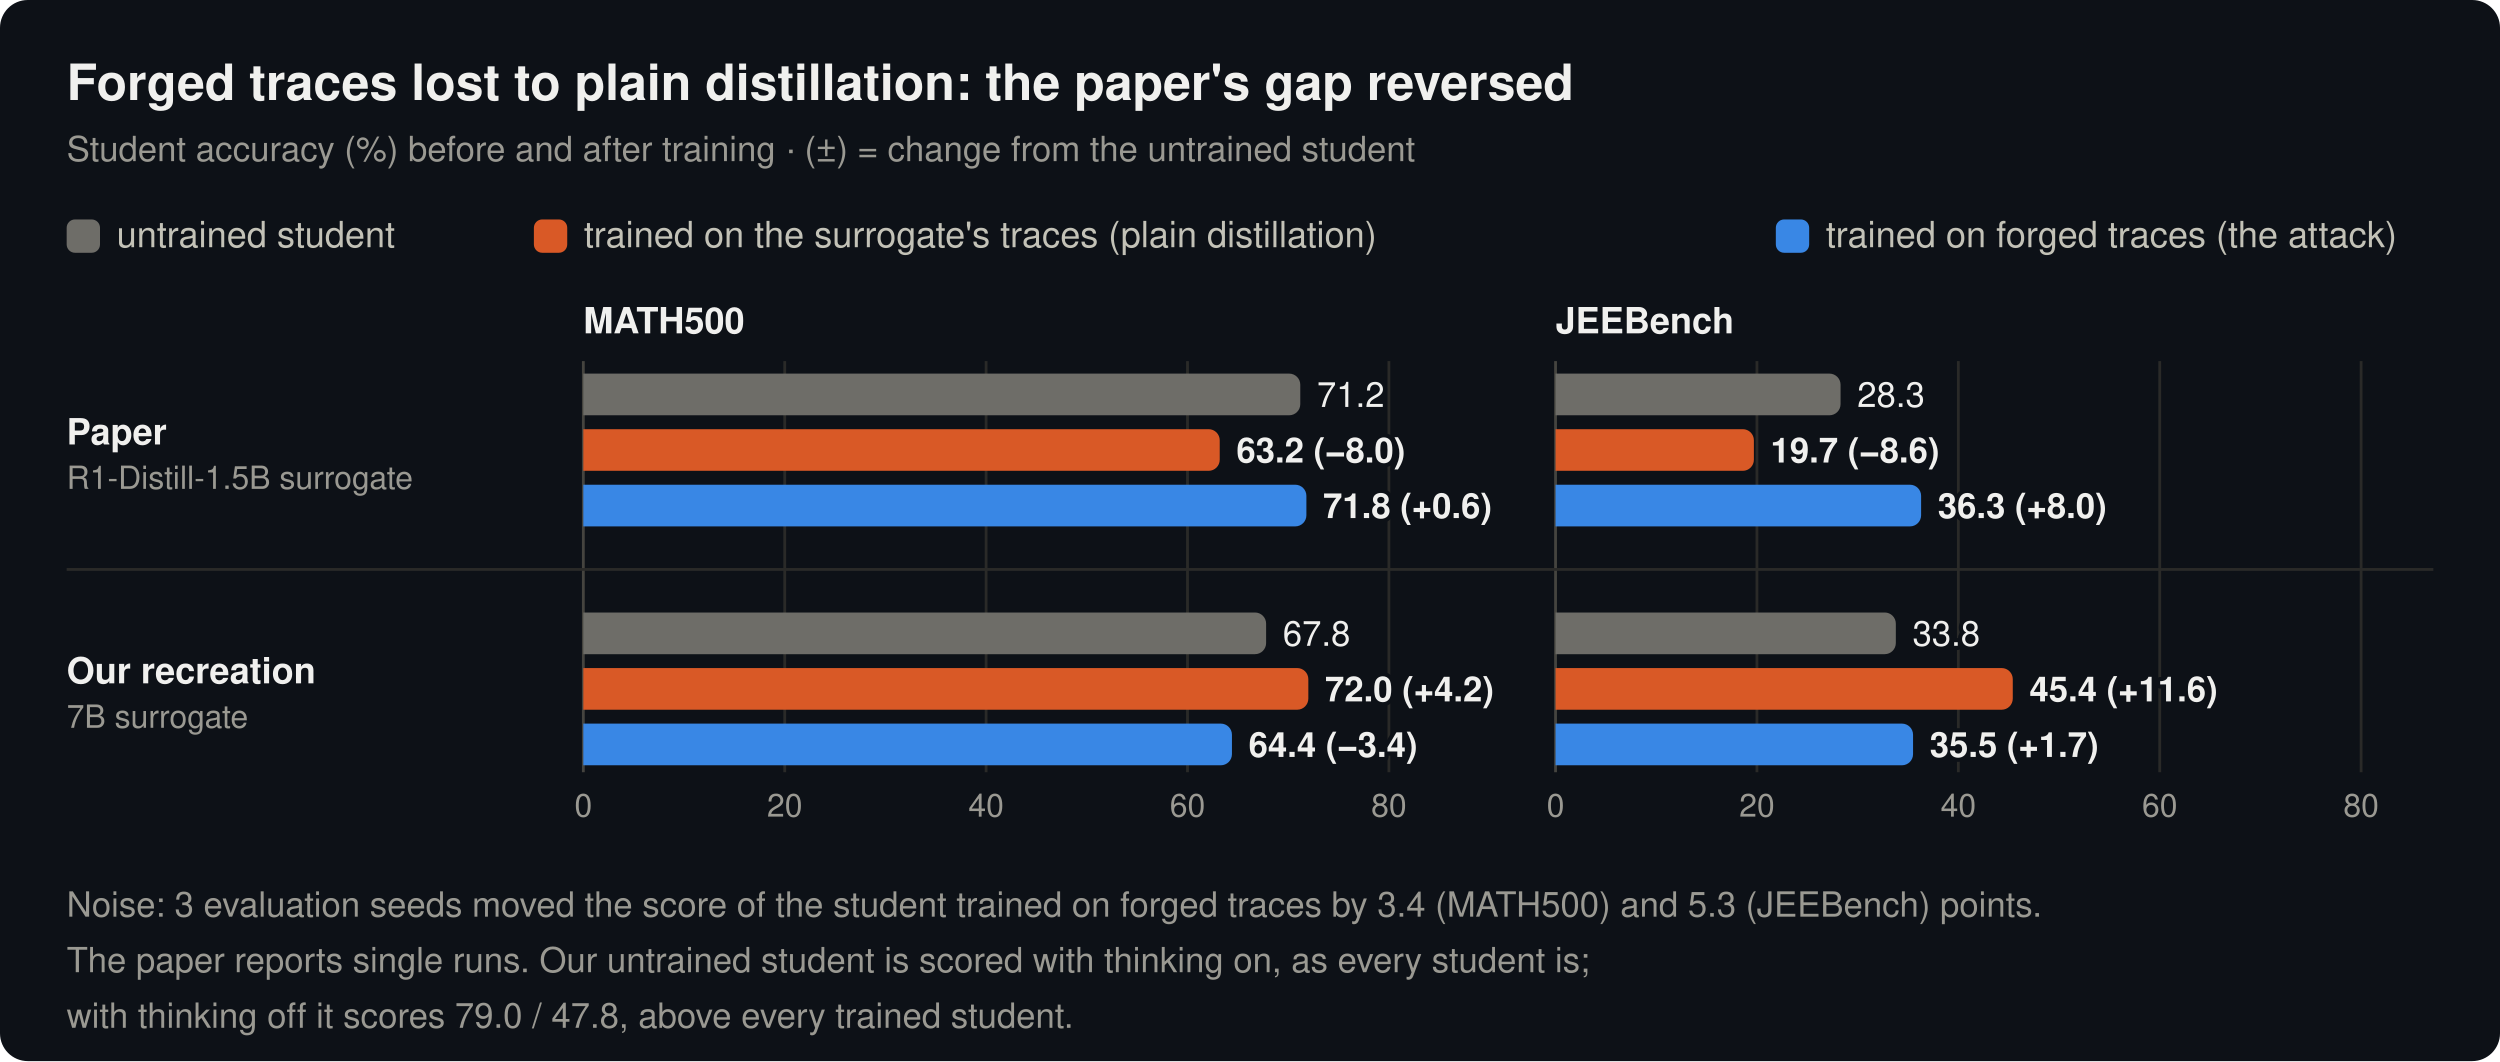
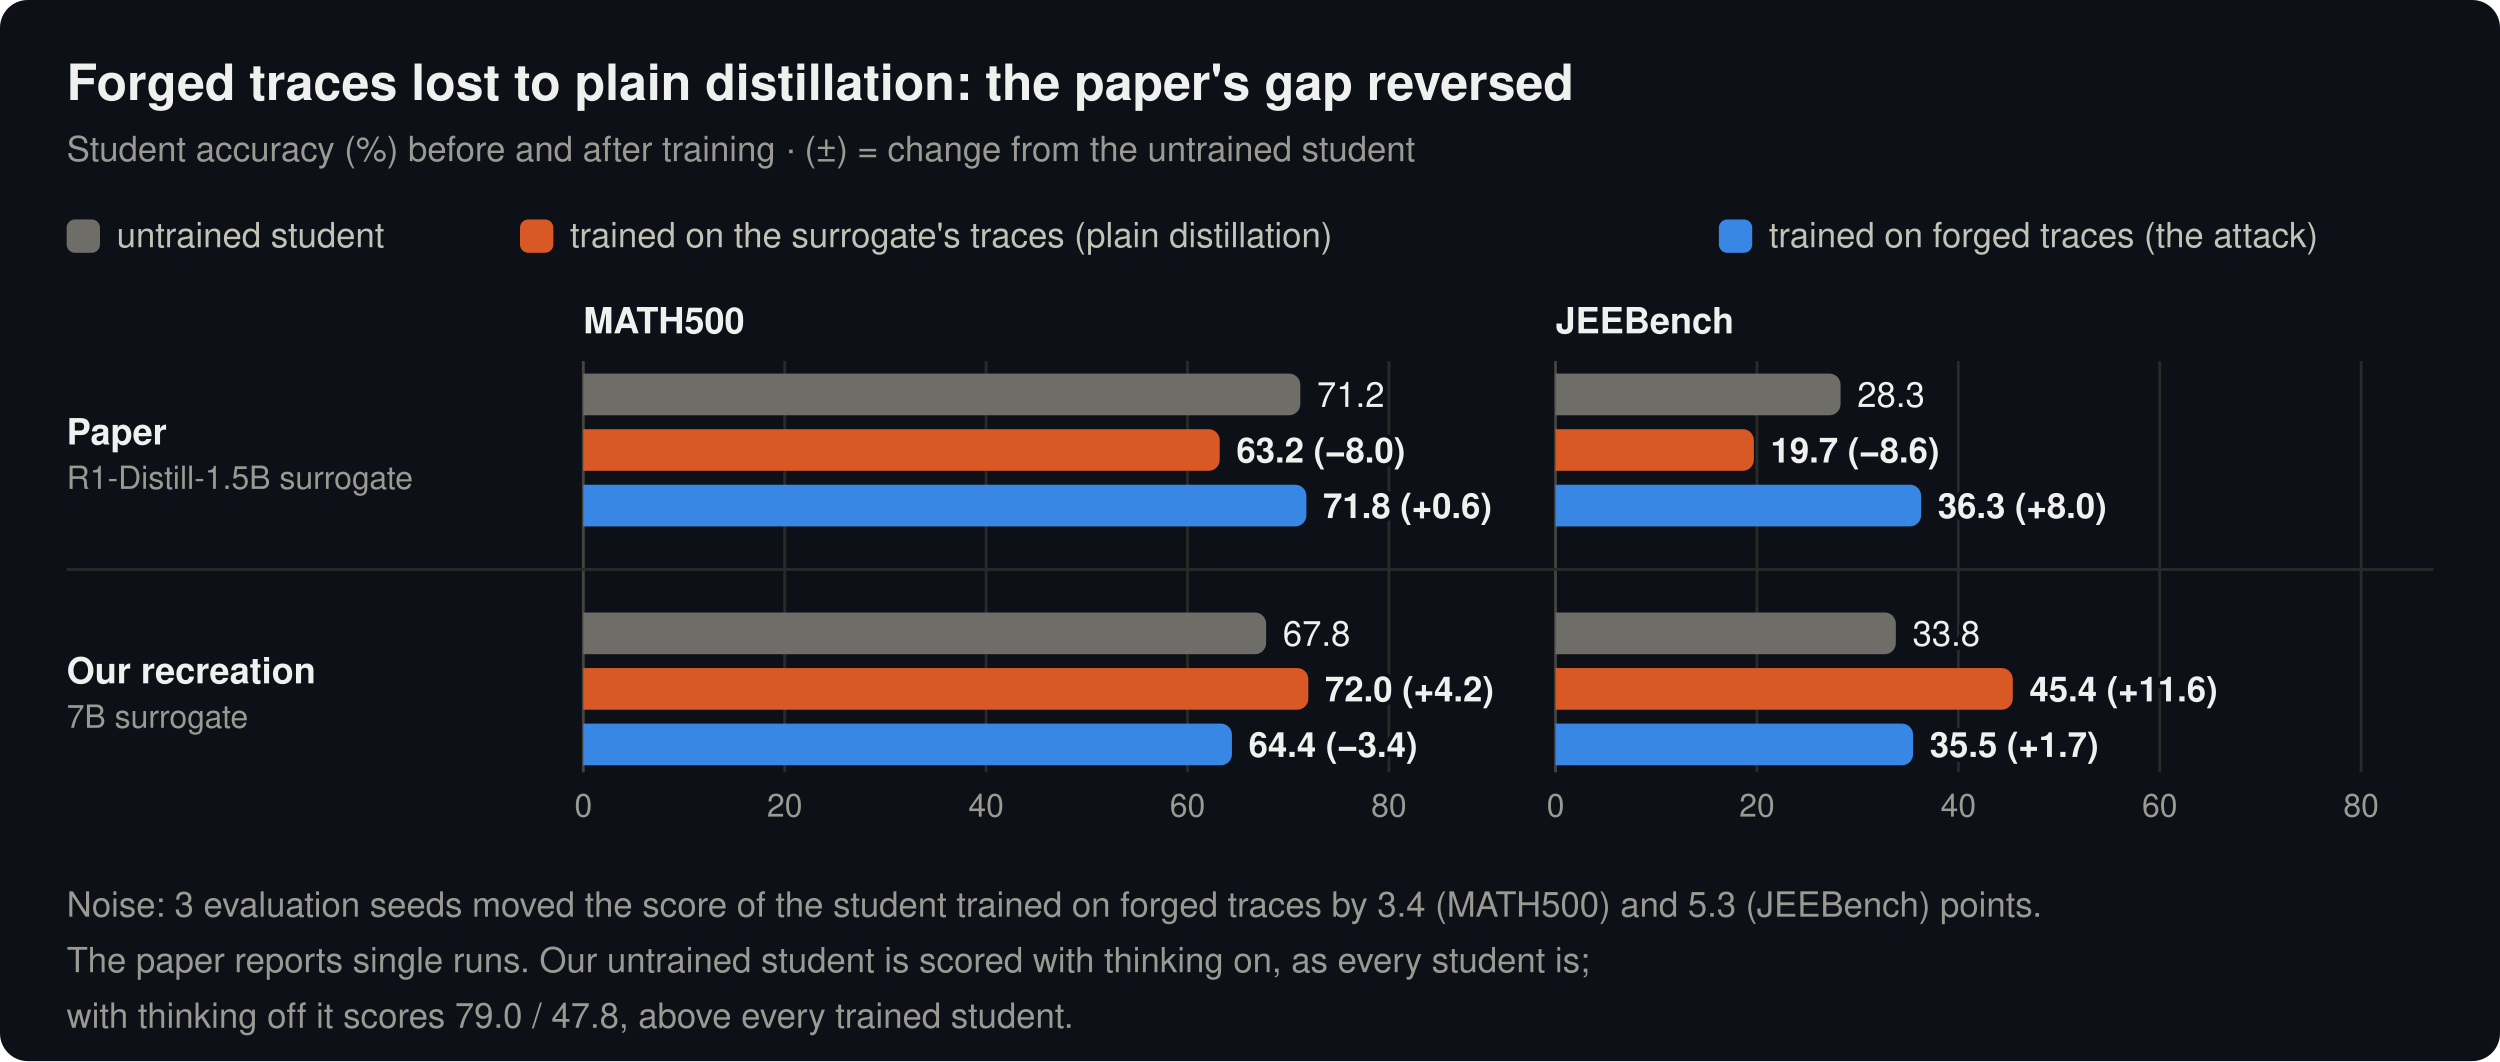
<svg xmlns="http://www.w3.org/2000/svg" width="900" height="382" viewBox="0 0 900 382" role="img" aria-label="Untrained student vs plain distillation vs forged traces, paper and our recreation">
  <rect x="0.0" y="0.0" width="900.0" height="382.0" rx="10" fill="#0d1117" />
  <text x="24.0" y="36.0" font-family="system-ui, -apple-system, &quot;Segoe UI&quot;, Helvetica, Arial, sans-serif" font-size="18" fill="#f0f0ee" text-anchor="start" font-weight="700" style="">Forged traces lost to plain distillation: the paper's gap reversed</text>
  <text x="24.0" y="58.0" font-family="system-ui, -apple-system, &quot;Segoe UI&quot;, Helvetica, Arial, sans-serif" font-size="12.5" fill="#9a9992" text-anchor="start" font-weight="normal" style="">Student accuracy (%) before and after training · (±) = change from the untrained student</text>
  <rect x="24.0" y="79.0" width="12.0" height="12.0" rx="3" fill="#6e6d68" />
-   <text x="42.0" y="89.0" font-family="system-ui, -apple-system, &quot;Segoe UI&quot;, Helvetica, Arial, sans-serif" font-size="13" fill="#c3c2b7" text-anchor="start" font-weight="normal" style="">untrained student</text>
-   <rect x="192.2" y="79.0" width="12.0" height="12.0" rx="3" fill="#d95926" />
-   <text x="210.2" y="89.0" font-family="system-ui, -apple-system, &quot;Segoe UI&quot;, Helvetica, Arial, sans-serif" font-size="13" fill="#c3c2b7" text-anchor="start" font-weight="normal" style="">trained on the surrogate's traces (plain distillation)</text>
-   <rect x="639.3" y="79.0" width="12.0" height="12.0" rx="3" fill="#3987e5" />
-   <text x="657.3" y="89.0" font-family="system-ui, -apple-system, &quot;Segoe UI&quot;, Helvetica, Arial, sans-serif" font-size="13" fill="#c3c2b7" text-anchor="start" font-weight="normal" style="">trained on forged traces (the attack)</text>
+   <text x="42.0" y="89.0" font-family="system-ui, -apple-system, &quot;Segoe UI&quot;, Helvetica, Arial, sans-serif" font-size="12.5" fill="#c3c2b7" text-anchor="start" font-weight="normal" style="">untrained student</text>
+   <rect x="187.2" y="79.0" width="12.0" height="12.0" rx="3" fill="#d95926" />
+   <text x="205.2" y="89.0" font-family="system-ui, -apple-system, &quot;Segoe UI&quot;, Helvetica, Arial, sans-serif" font-size="12.5" fill="#c3c2b7" text-anchor="start" font-weight="normal" style="">trained on the surrogate's traces (plain distillation)</text>
+   <rect x="618.8" y="79.0" width="12.0" height="12.0" rx="3" fill="#3987e5" />
+   <text x="636.8" y="89.0" font-family="system-ui, -apple-system, &quot;Segoe UI&quot;, Helvetica, Arial, sans-serif" font-size="12.5" fill="#c3c2b7" text-anchor="start" font-weight="normal" style="">trained on forged traces (the attack)</text>
  <text x="210.0" y="120.0" font-family="system-ui, -apple-system, &quot;Segoe UI&quot;, Helvetica, Arial, sans-serif" font-size="13" fill="#f0f0ee" text-anchor="start" font-weight="700" style="">MATH500</text>
  <line x1="210.0" y1="130.0" x2="210.0" y2="278.0" stroke="#45443f" stroke-width="1.0" />
  <text x="210.0" y="294.0" font-family="system-ui, -apple-system, &quot;Segoe UI&quot;, Helvetica, Arial, sans-serif" font-size="11.5" fill="#9a9992" text-anchor="middle" font-weight="normal" style="font-variant-numeric: tabular-nums;">0</text>
  <line x1="282.5" y1="130.0" x2="282.5" y2="278.0" stroke="#2a2a28" stroke-width="1.0" />
  <text x="282.5" y="294.0" font-family="system-ui, -apple-system, &quot;Segoe UI&quot;, Helvetica, Arial, sans-serif" font-size="11.5" fill="#9a9992" text-anchor="middle" font-weight="normal" style="font-variant-numeric: tabular-nums;">20</text>
  <line x1="355.0" y1="130.0" x2="355.0" y2="278.0" stroke="#2a2a28" stroke-width="1.0" />
  <text x="355.0" y="294.0" font-family="system-ui, -apple-system, &quot;Segoe UI&quot;, Helvetica, Arial, sans-serif" font-size="11.5" fill="#9a9992" text-anchor="middle" font-weight="normal" style="font-variant-numeric: tabular-nums;">40</text>
  <line x1="427.5" y1="130.0" x2="427.5" y2="278.0" stroke="#2a2a28" stroke-width="1.0" />
  <text x="427.5" y="294.0" font-family="system-ui, -apple-system, &quot;Segoe UI&quot;, Helvetica, Arial, sans-serif" font-size="11.5" fill="#9a9992" text-anchor="middle" font-weight="normal" style="font-variant-numeric: tabular-nums;">60</text>
  <line x1="500.0" y1="130.0" x2="500.0" y2="278.0" stroke="#2a2a28" stroke-width="1.0" />
  <text x="500.0" y="294.0" font-family="system-ui, -apple-system, &quot;Segoe UI&quot;, Helvetica, Arial, sans-serif" font-size="11.5" fill="#9a9992" text-anchor="middle" font-weight="normal" style="font-variant-numeric: tabular-nums;">80</text>
  <path d="M210.0,134.5 H464.1 a4,4 0 0 1 4,4 V145.5 a4,4 0 0 1 -4,4 H210.0 Z" fill="#6e6d68" />
  <text x="474.1" y="146.5" font-family="system-ui, -apple-system, &quot;Segoe UI&quot;, Helvetica, Arial, sans-serif" font-size="12.5" fill="#f0f0ee" text-anchor="start" font-weight="400" style="font-variant-numeric: tabular-nums;" paint-order="stroke" stroke="#0d1117" stroke-width="3" stroke-linejoin="round">71.2</text>
  <path d="M210.0,154.5 H435.1 a4,4 0 0 1 4,4 V165.5 a4,4 0 0 1 -4,4 H210.0 Z" fill="#d95926" />
  <text x="445.1" y="166.5" font-family="system-ui, -apple-system, &quot;Segoe UI&quot;, Helvetica, Arial, sans-serif" font-size="12.5" fill="#f0f0ee" text-anchor="start" font-weight="600" style="font-variant-numeric: tabular-nums;" paint-order="stroke" stroke="#0d1117" stroke-width="3" stroke-linejoin="round">63.2 (−8.0)</text>
  <path d="M210.0,174.5 H466.3 a4,4 0 0 1 4,4 V185.5 a4,4 0 0 1 -4,4 H210.0 Z" fill="#3987e5" />
  <text x="476.3" y="186.5" font-family="system-ui, -apple-system, &quot;Segoe UI&quot;, Helvetica, Arial, sans-serif" font-size="12.5" fill="#f0f0ee" text-anchor="start" font-weight="600" style="font-variant-numeric: tabular-nums;" paint-order="stroke" stroke="#0d1117" stroke-width="3" stroke-linejoin="round">71.8 (+0.6)</text>
  <path d="M210.0,220.5 H451.8 a4,4 0 0 1 4,4 V231.5 a4,4 0 0 1 -4,4 H210.0 Z" fill="#6e6d68" />
  <text x="461.8" y="232.5" font-family="system-ui, -apple-system, &quot;Segoe UI&quot;, Helvetica, Arial, sans-serif" font-size="12.5" fill="#f0f0ee" text-anchor="start" font-weight="400" style="font-variant-numeric: tabular-nums;" paint-order="stroke" stroke="#0d1117" stroke-width="3" stroke-linejoin="round">67.8</text>
  <path d="M210.0,240.5 H467.0 a4,4 0 0 1 4,4 V251.5 a4,4 0 0 1 -4,4 H210.0 Z" fill="#d95926" />
  <text x="477.0" y="252.5" font-family="system-ui, -apple-system, &quot;Segoe UI&quot;, Helvetica, Arial, sans-serif" font-size="12.5" fill="#f0f0ee" text-anchor="start" font-weight="600" style="font-variant-numeric: tabular-nums;" paint-order="stroke" stroke="#0d1117" stroke-width="3" stroke-linejoin="round">72.0 (+4.2)</text>
  <path d="M210.0,260.5 H439.5 a4,4 0 0 1 4,4 V271.5 a4,4 0 0 1 -4,4 H210.0 Z" fill="#3987e5" />
  <text x="449.5" y="272.5" font-family="system-ui, -apple-system, &quot;Segoe UI&quot;, Helvetica, Arial, sans-serif" font-size="12.5" fill="#f0f0ee" text-anchor="start" font-weight="600" style="font-variant-numeric: tabular-nums;" paint-order="stroke" stroke="#0d1117" stroke-width="3" stroke-linejoin="round">64.4 (−3.4)</text>
  <text x="560.0" y="120.0" font-family="system-ui, -apple-system, &quot;Segoe UI&quot;, Helvetica, Arial, sans-serif" font-size="13" fill="#f0f0ee" text-anchor="start" font-weight="700" style="">JEEBench</text>
  <line x1="560.0" y1="130.0" x2="560.0" y2="278.0" stroke="#45443f" stroke-width="1.0" />
  <text x="560.0" y="294.0" font-family="system-ui, -apple-system, &quot;Segoe UI&quot;, Helvetica, Arial, sans-serif" font-size="11.5" fill="#9a9992" text-anchor="middle" font-weight="normal" style="font-variant-numeric: tabular-nums;">0</text>
  <line x1="632.5" y1="130.0" x2="632.5" y2="278.0" stroke="#2a2a28" stroke-width="1.0" />
  <text x="632.5" y="294.0" font-family="system-ui, -apple-system, &quot;Segoe UI&quot;, Helvetica, Arial, sans-serif" font-size="11.5" fill="#9a9992" text-anchor="middle" font-weight="normal" style="font-variant-numeric: tabular-nums;">20</text>
  <line x1="705.0" y1="130.0" x2="705.0" y2="278.0" stroke="#2a2a28" stroke-width="1.0" />
  <text x="705.0" y="294.0" font-family="system-ui, -apple-system, &quot;Segoe UI&quot;, Helvetica, Arial, sans-serif" font-size="11.5" fill="#9a9992" text-anchor="middle" font-weight="normal" style="font-variant-numeric: tabular-nums;">40</text>
  <line x1="777.5" y1="130.0" x2="777.5" y2="278.0" stroke="#2a2a28" stroke-width="1.0" />
  <text x="777.5" y="294.0" font-family="system-ui, -apple-system, &quot;Segoe UI&quot;, Helvetica, Arial, sans-serif" font-size="11.5" fill="#9a9992" text-anchor="middle" font-weight="normal" style="font-variant-numeric: tabular-nums;">60</text>
  <line x1="850.0" y1="130.0" x2="850.0" y2="278.0" stroke="#2a2a28" stroke-width="1.0" />
  <text x="850.0" y="294.0" font-family="system-ui, -apple-system, &quot;Segoe UI&quot;, Helvetica, Arial, sans-serif" font-size="11.5" fill="#9a9992" text-anchor="middle" font-weight="normal" style="font-variant-numeric: tabular-nums;">80</text>
  <path d="M560.0,134.5 H658.6 a4,4 0 0 1 4,4 V145.5 a4,4 0 0 1 -4,4 H560.0 Z" fill="#6e6d68" />
  <text x="668.6" y="146.5" font-family="system-ui, -apple-system, &quot;Segoe UI&quot;, Helvetica, Arial, sans-serif" font-size="12.5" fill="#f0f0ee" text-anchor="start" font-weight="400" style="font-variant-numeric: tabular-nums;" paint-order="stroke" stroke="#0d1117" stroke-width="3" stroke-linejoin="round">28.3</text>
  <path d="M560.0,154.5 H627.4 a4,4 0 0 1 4,4 V165.5 a4,4 0 0 1 -4,4 H560.0 Z" fill="#d95926" />
  <text x="637.4" y="166.5" font-family="system-ui, -apple-system, &quot;Segoe UI&quot;, Helvetica, Arial, sans-serif" font-size="12.5" fill="#f0f0ee" text-anchor="start" font-weight="600" style="font-variant-numeric: tabular-nums;" paint-order="stroke" stroke="#0d1117" stroke-width="3" stroke-linejoin="round">19.7 (−8.6)</text>
  <path d="M560.0,174.5 H687.6 a4,4 0 0 1 4,4 V185.5 a4,4 0 0 1 -4,4 H560.0 Z" fill="#3987e5" />
  <text x="697.6" y="186.5" font-family="system-ui, -apple-system, &quot;Segoe UI&quot;, Helvetica, Arial, sans-serif" font-size="12.5" fill="#f0f0ee" text-anchor="start" font-weight="600" style="font-variant-numeric: tabular-nums;" paint-order="stroke" stroke="#0d1117" stroke-width="3" stroke-linejoin="round">36.3 (+8.0)</text>
  <path d="M560.0,220.5 H678.5 a4,4 0 0 1 4,4 V231.5 a4,4 0 0 1 -4,4 H560.0 Z" fill="#6e6d68" />
  <text x="688.5" y="232.5" font-family="system-ui, -apple-system, &quot;Segoe UI&quot;, Helvetica, Arial, sans-serif" font-size="12.5" fill="#f0f0ee" text-anchor="start" font-weight="400" style="font-variant-numeric: tabular-nums;" paint-order="stroke" stroke="#0d1117" stroke-width="3" stroke-linejoin="round">33.8</text>
  <path d="M560.0,240.5 H720.6 a4,4 0 0 1 4,4 V251.5 a4,4 0 0 1 -4,4 H560.0 Z" fill="#d95926" />
  <text x="730.6" y="252.5" font-family="system-ui, -apple-system, &quot;Segoe UI&quot;, Helvetica, Arial, sans-serif" font-size="12.5" fill="#f0f0ee" text-anchor="start" font-weight="600" style="font-variant-numeric: tabular-nums;" paint-order="stroke" stroke="#0d1117" stroke-width="3" stroke-linejoin="round">45.4 (+11.6)</text>
  <path d="M560.0,260.5 H684.7 a4,4 0 0 1 4,4 V271.5 a4,4 0 0 1 -4,4 H560.0 Z" fill="#3987e5" />
  <text x="694.7" y="272.5" font-family="system-ui, -apple-system, &quot;Segoe UI&quot;, Helvetica, Arial, sans-serif" font-size="12.5" fill="#f0f0ee" text-anchor="start" font-weight="600" style="font-variant-numeric: tabular-nums;" paint-order="stroke" stroke="#0d1117" stroke-width="3" stroke-linejoin="round">35.5 (+1.7)</text>
  <text x="24.0" y="160.0" font-family="system-ui, -apple-system, &quot;Segoe UI&quot;, Helvetica, Arial, sans-serif" font-size="13" fill="#f0f0ee" text-anchor="start" font-weight="600" style="">Paper</text>
  <text x="24.0" y="176.0" font-family="system-ui, -apple-system, &quot;Segoe UI&quot;, Helvetica, Arial, sans-serif" font-size="11.5" fill="#9a9992" text-anchor="start" font-weight="normal" style="">R1-Distill-1.5B surrogate</text>
  <text x="24.0" y="246.0" font-family="system-ui, -apple-system, &quot;Segoe UI&quot;, Helvetica, Arial, sans-serif" font-size="13" fill="#f0f0ee" text-anchor="start" font-weight="600" style="">Our recreation</text>
  <text x="24.0" y="262.0" font-family="system-ui, -apple-system, &quot;Segoe UI&quot;, Helvetica, Arial, sans-serif" font-size="11.5" fill="#9a9992" text-anchor="start" font-weight="normal" style="">7B surrogate</text>
  <line x1="24.0" y1="205.0" x2="876.0" y2="205.0" stroke="#2a2a28" stroke-width="1.0" />
  <text x="24.0" y="330.0" font-family="system-ui, -apple-system, &quot;Segoe UI&quot;, Helvetica, Arial, sans-serif" font-size="12.5" fill="#9a9992" text-anchor="start" font-weight="normal" style="">Noise: 3 evaluation seeds moved the score of the student trained on forged traces by 3.4 (MATH500) and 5.3 (JEEBench) points.</text>
  <text x="24.0" y="350.0" font-family="system-ui, -apple-system, &quot;Segoe UI&quot;, Helvetica, Arial, sans-serif" font-size="12.5" fill="#9a9992" text-anchor="start" font-weight="normal" style="">The paper reports single runs. Our untrained student is scored with thinking on, as every student is;</text>
  <text x="24.0" y="370.0" font-family="system-ui, -apple-system, &quot;Segoe UI&quot;, Helvetica, Arial, sans-serif" font-size="12.5" fill="#9a9992" text-anchor="start" font-weight="normal" style="">with thinking off it scores 79.0 / 47.8, above every trained student.</text>
</svg>
